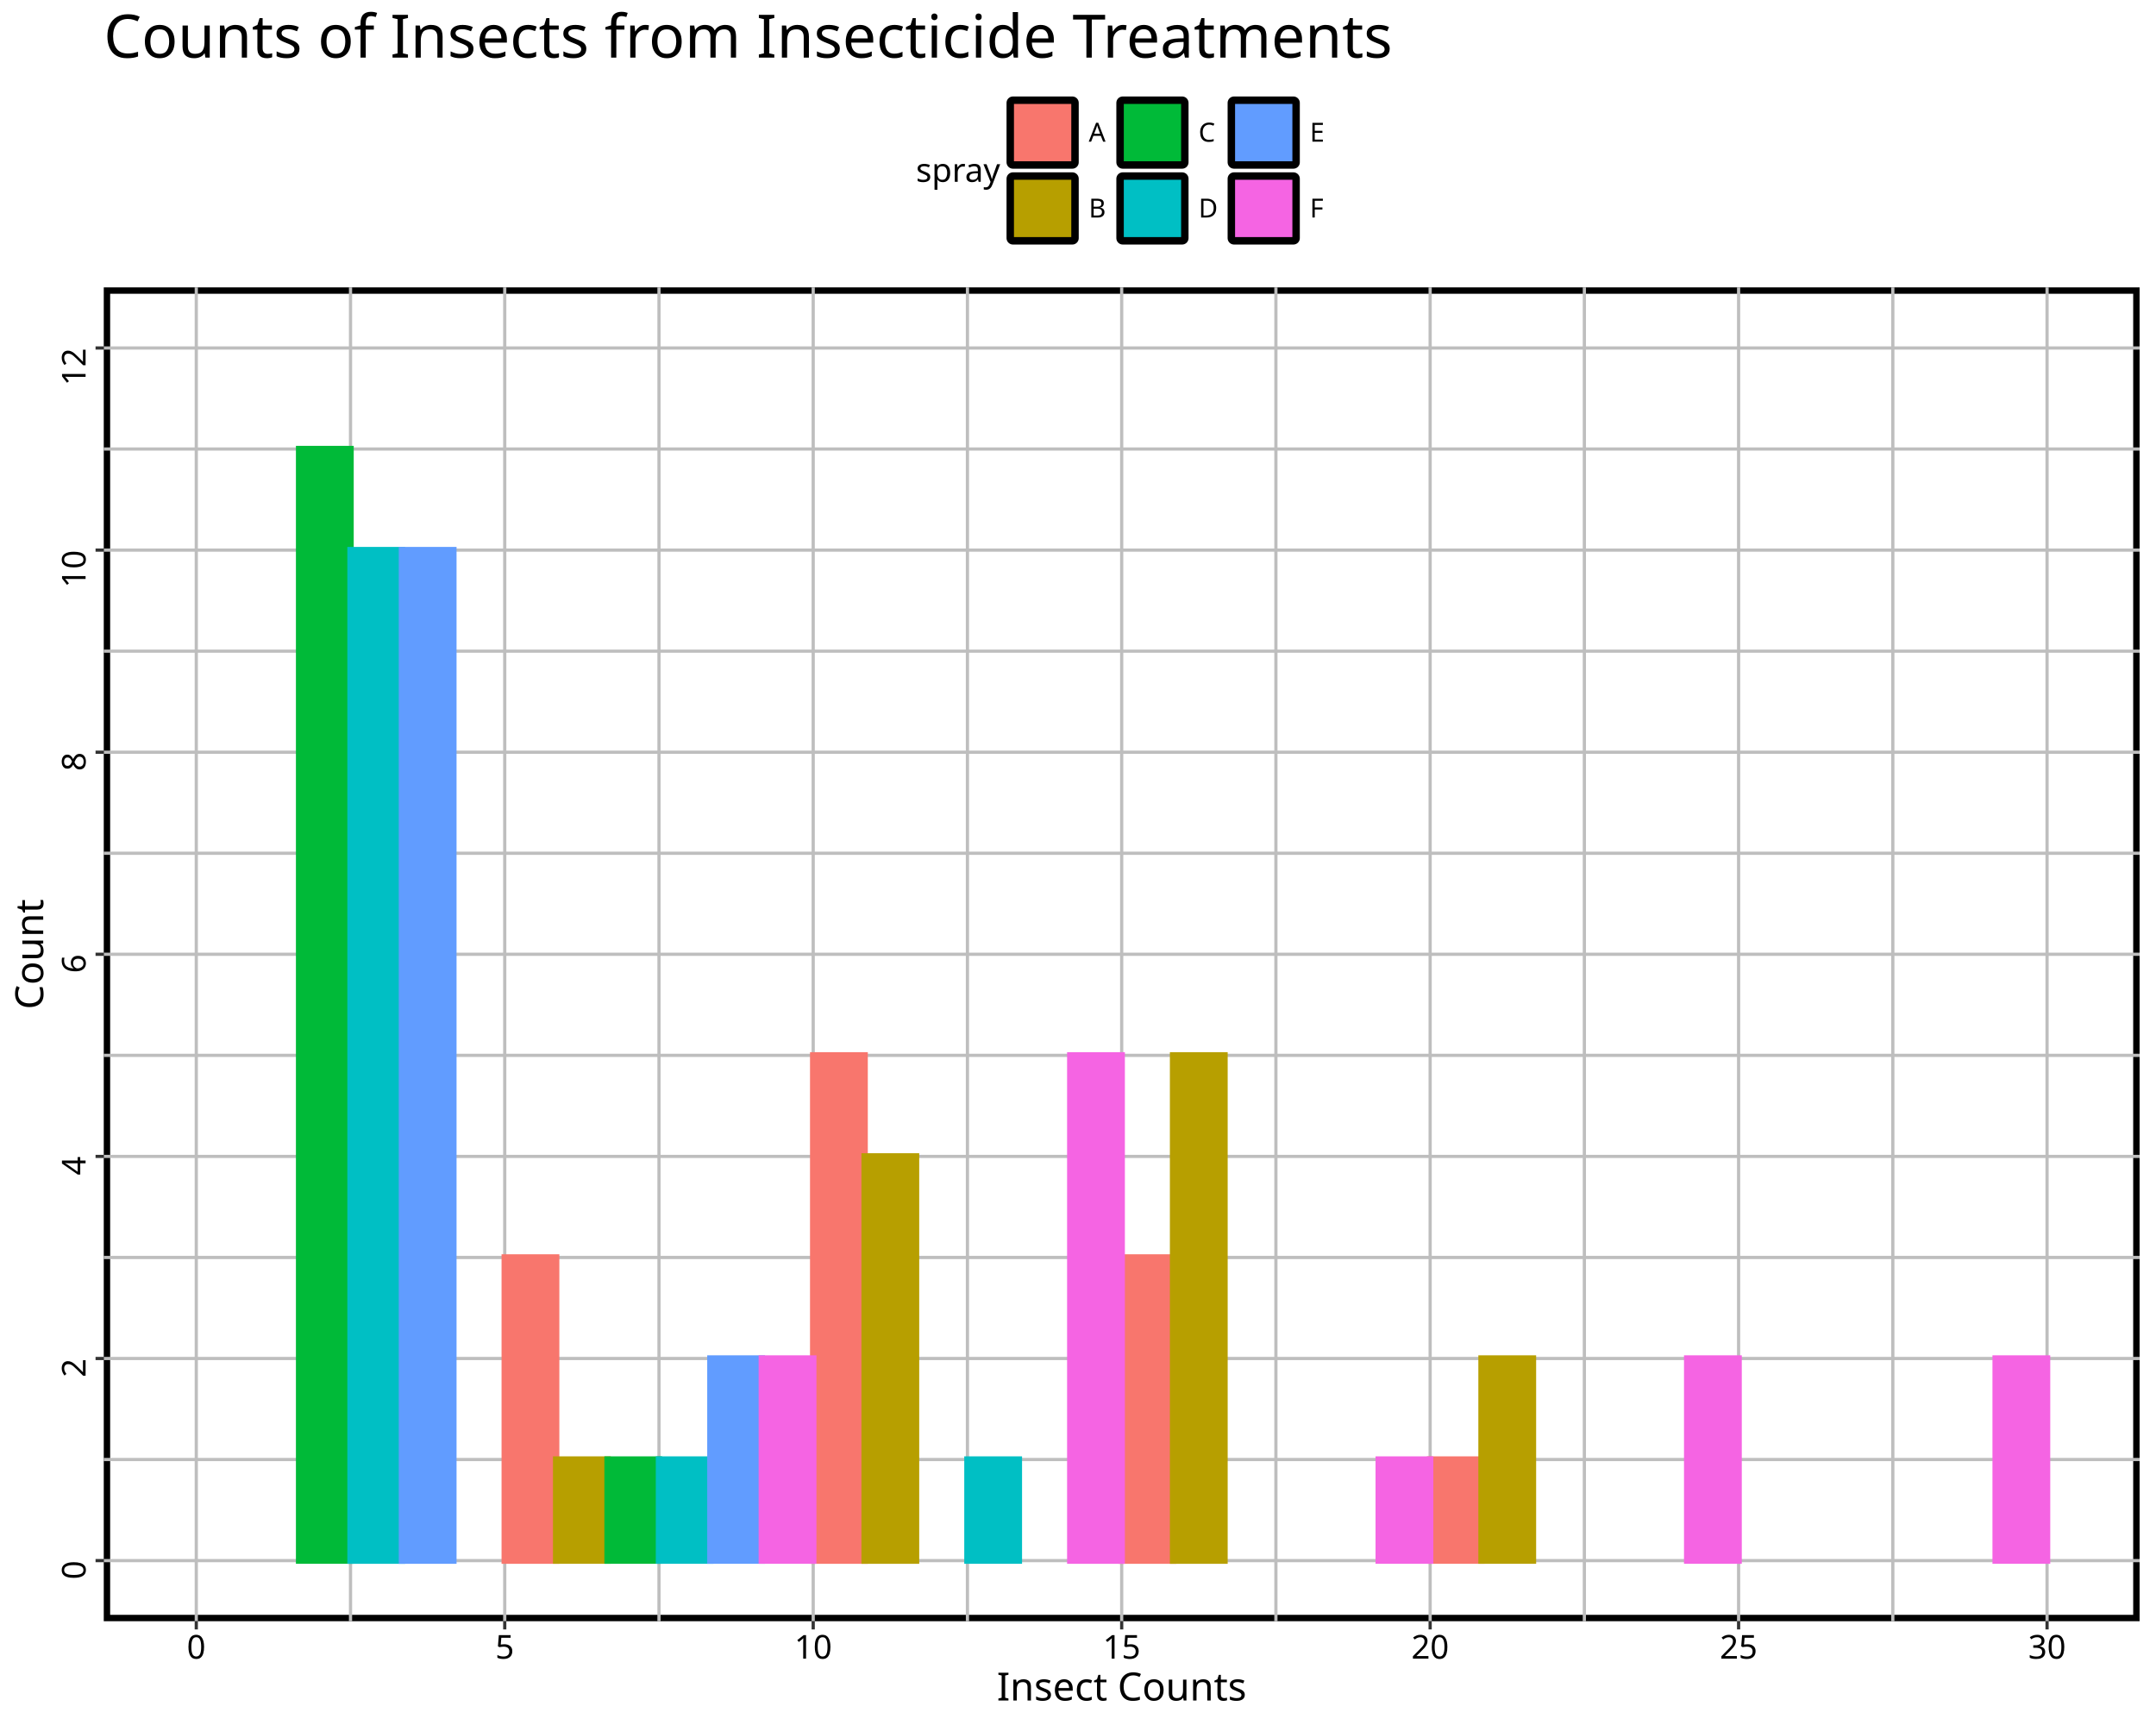
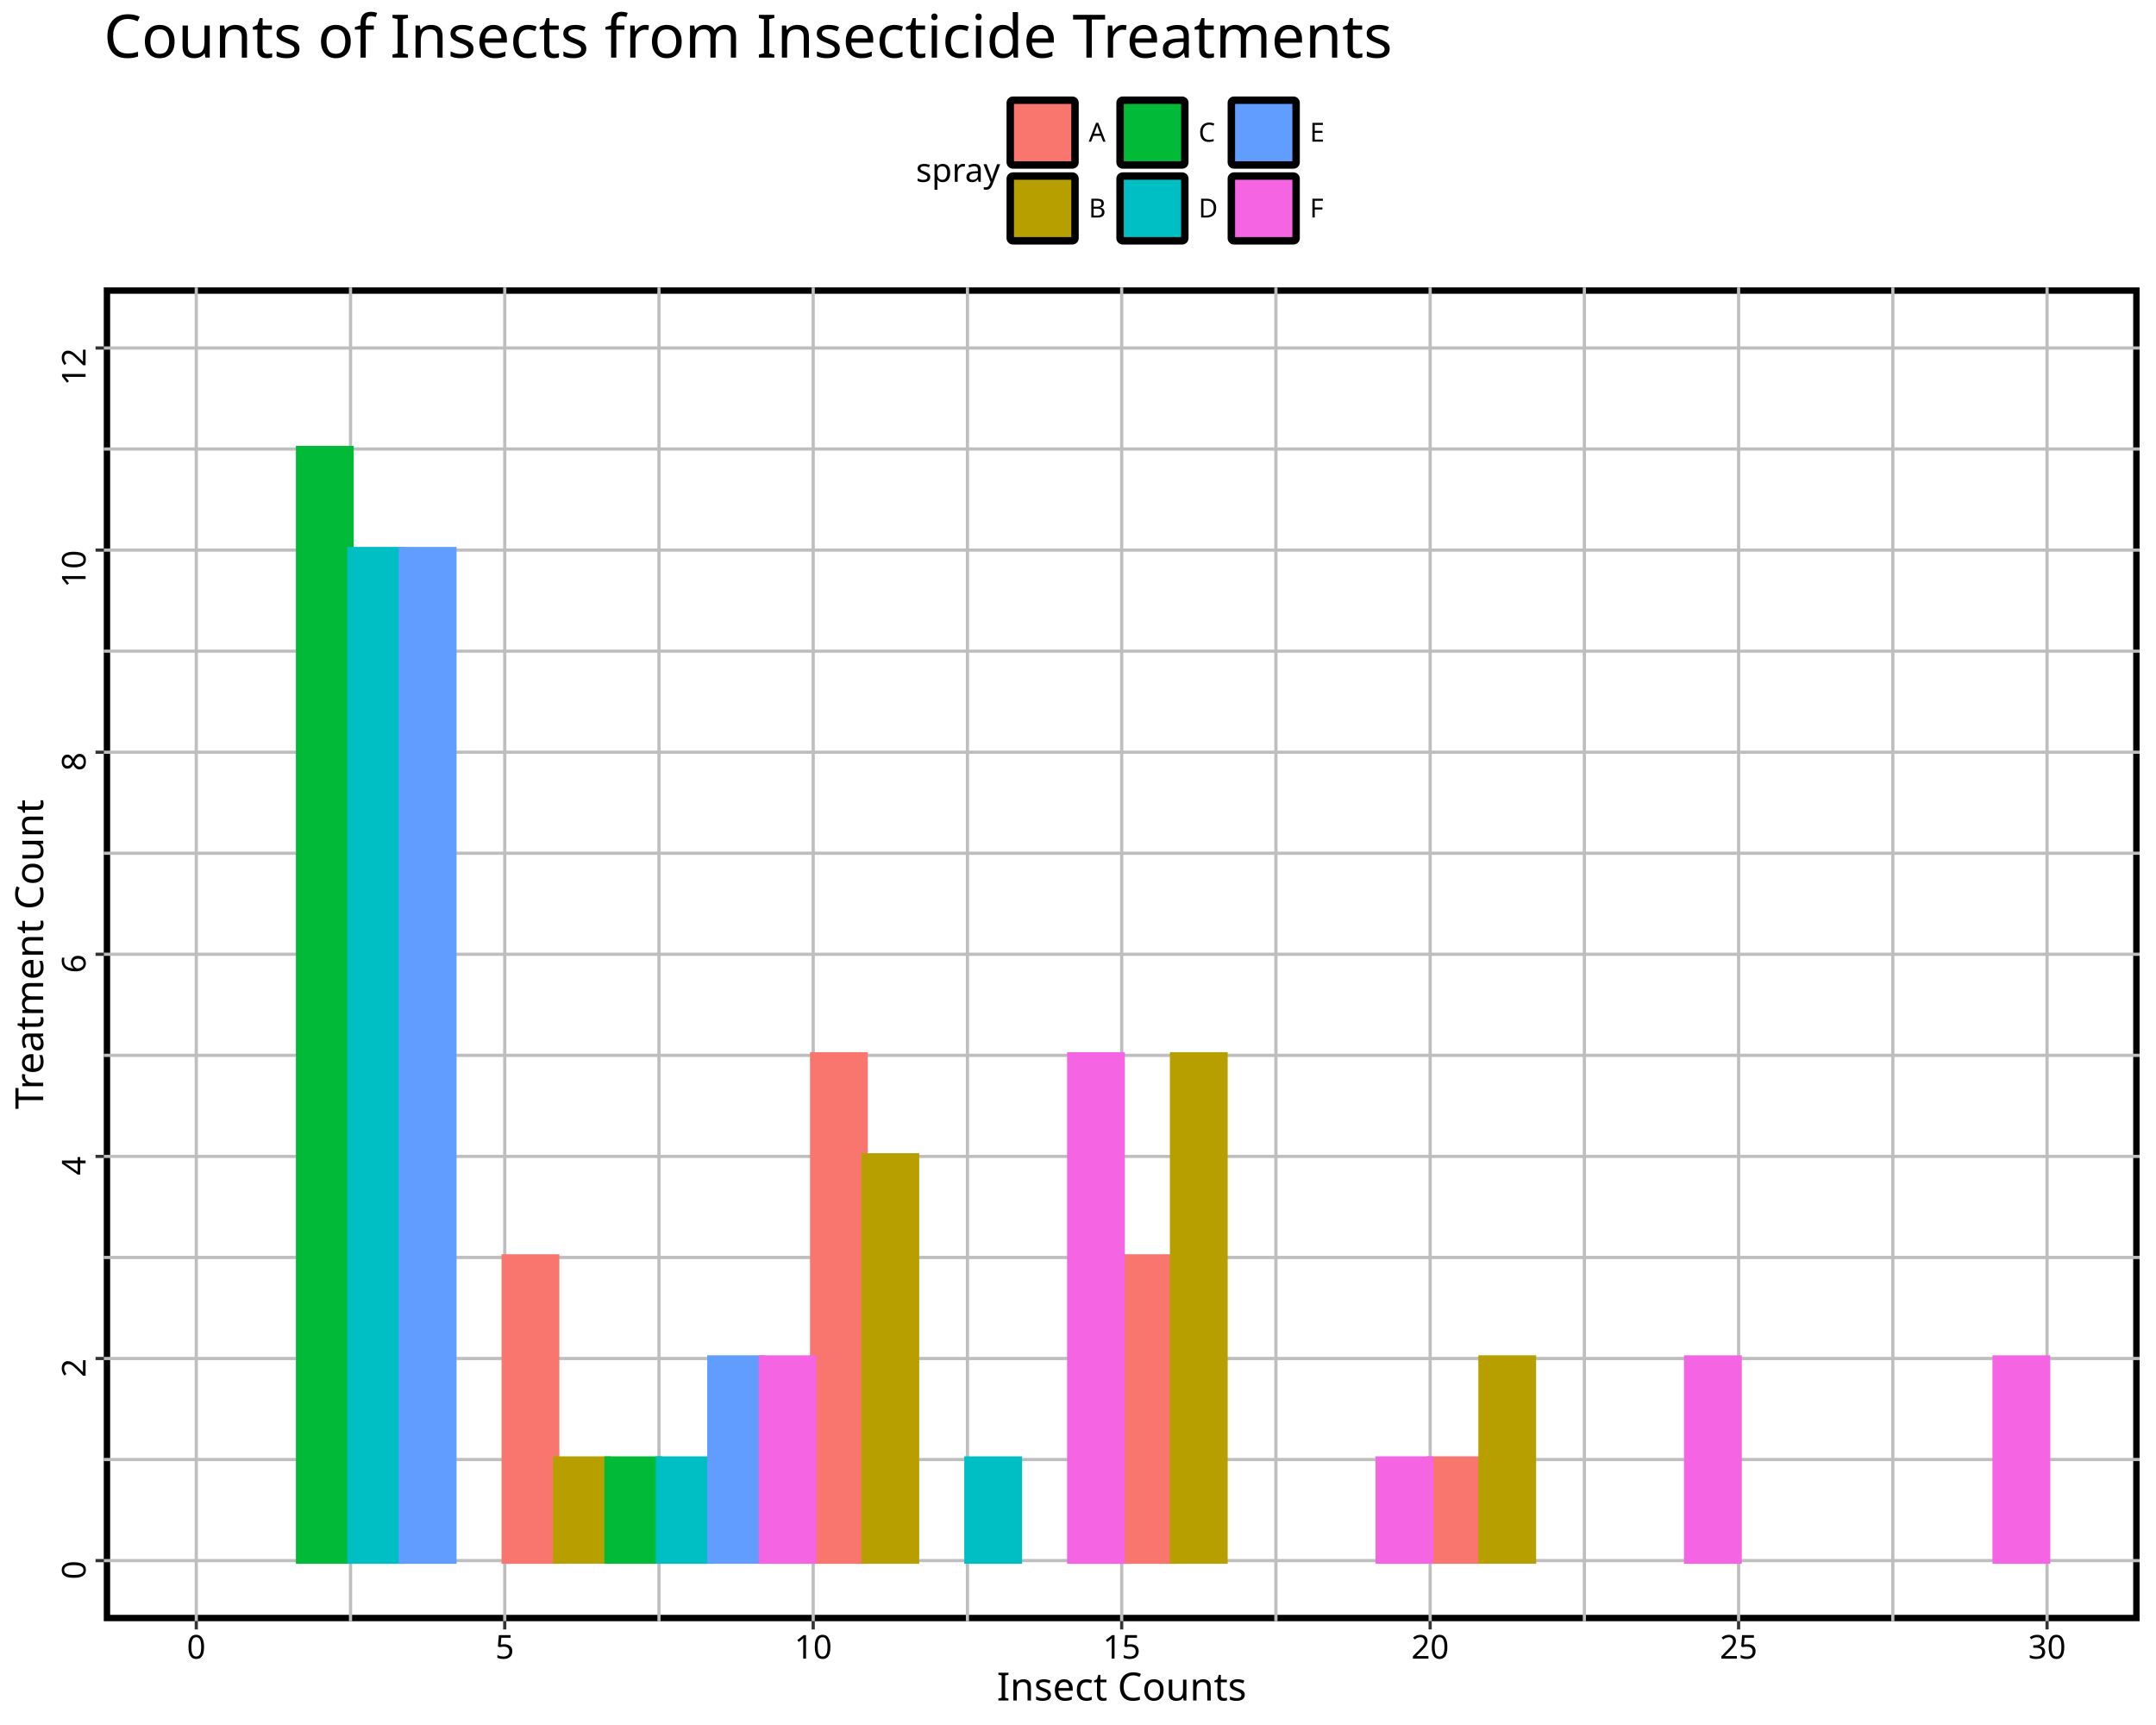
<svg xmlns="http://www.w3.org/2000/svg" class="svglite" data-engine-version="2.0" width="720.00pt" height="576.00pt" viewBox="0 0 720.00 576.00">
  <defs>
    <style type="text/css">
    .svglite line, .svglite polyline, .svglite polygon, .svglite path, .svglite rect, .svglite circle {
      fill: none;
      stroke: #000000;
      stroke-linecap: round;
      stroke-linejoin: round;
      stroke-miterlimit: 10.00;
    }
  </style>
  </defs>
  <rect width="100%" height="100%" style="stroke: none; fill: #FFFFFF;" />
  <defs>
    <clipPath id="cpMC4wMHw3MjAuMDB8MC4wMHw1NzYuMDA=">
      <rect x="0.00" y="0.00" width="720.00" height="576.00" />
    </clipPath>
  </defs>
  <g clip-path="url(#cpMC4wMHw3MjAuMDB8MC4wMHw1NzYuMDA=)">
    <rect x="0.00" y="0.00" width="720.00" height="576.00" style="stroke-width: 1.07; stroke: #FFFFFF; fill: #FFFFFF;" />
  </g>
  <defs>
    <clipPath id="cpMzQuNjV8NzE0LjUyfDk1Ljk2fDU0MS4zNQ==">
      <rect x="34.65" y="95.96" width="679.87" height="445.39" />
    </clipPath>
  </defs>
  <g clip-path="url(#cpMzQuNjV8NzE0LjUyfDk1Ljk2fDU0MS4zNQ==)">
    <rect x="34.65" y="95.96" width="679.87" height="445.39" style="stroke-width: 4.27; fill: #FFFFFF;" />
    <polyline points="34.65,487.36 714.52,487.36 " style="stroke-width: 1.07; stroke: #BEBEBE; stroke-linecap: butt;" />
    <polyline points="34.65,419.88 714.52,419.88 " style="stroke-width: 1.07; stroke: #BEBEBE; stroke-linecap: butt;" />
    <polyline points="34.65,352.40 714.52,352.40 " style="stroke-width: 1.07; stroke: #BEBEBE; stroke-linecap: butt;" />
    <polyline points="34.65,284.91 714.52,284.91 " style="stroke-width: 1.07; stroke: #BEBEBE; stroke-linecap: butt;" />
    <polyline points="34.65,217.43 714.52,217.43 " style="stroke-width: 1.07; stroke: #BEBEBE; stroke-linecap: butt;" />
    <polyline points="34.65,149.94 714.52,149.94 " style="stroke-width: 1.07; stroke: #BEBEBE; stroke-linecap: butt;" />
    <polyline points="117.06,541.35 117.06,95.96 " style="stroke-width: 1.07; stroke: #BEBEBE; stroke-linecap: butt;" />
    <polyline points="220.07,541.35 220.07,95.96 " style="stroke-width: 1.07; stroke: #BEBEBE; stroke-linecap: butt;" />
    <polyline points="323.08,541.35 323.08,95.96 " style="stroke-width: 1.07; stroke: #BEBEBE; stroke-linecap: butt;" />
    <polyline points="426.09,541.35 426.09,95.96 " style="stroke-width: 1.07; stroke: #BEBEBE; stroke-linecap: butt;" />
    <polyline points="529.10,541.35 529.10,95.96 " style="stroke-width: 1.07; stroke: #BEBEBE; stroke-linecap: butt;" />
    <polyline points="632.11,541.35 632.11,95.96 " style="stroke-width: 1.07; stroke: #BEBEBE; stroke-linecap: butt;" />
    <polyline points="34.65,521.10 714.52,521.10 " style="stroke-width: 1.07; stroke: #BEBEBE; stroke-linecap: butt;" />
    <polyline points="34.65,453.62 714.52,453.62 " style="stroke-width: 1.07; stroke: #BEBEBE; stroke-linecap: butt;" />
    <polyline points="34.65,386.14 714.52,386.14 " style="stroke-width: 1.07; stroke: #BEBEBE; stroke-linecap: butt;" />
    <polyline points="34.65,318.65 714.52,318.65 " style="stroke-width: 1.07; stroke: #BEBEBE; stroke-linecap: butt;" />
    <polyline points="34.65,251.17 714.52,251.17 " style="stroke-width: 1.07; stroke: #BEBEBE; stroke-linecap: butt;" />
    <polyline points="34.65,183.69 714.52,183.69 " style="stroke-width: 1.07; stroke: #BEBEBE; stroke-linecap: butt;" />
    <polyline points="34.65,116.20 714.52,116.20 " style="stroke-width: 1.07; stroke: #BEBEBE; stroke-linecap: butt;" />
    <polyline points="65.55,541.35 65.55,95.96 " style="stroke-width: 1.07; stroke: #BEBEBE; stroke-linecap: butt;" />
    <polyline points="168.56,541.35 168.56,95.96 " style="stroke-width: 1.07; stroke: #BEBEBE; stroke-linecap: butt;" />
    <polyline points="271.57,541.35 271.57,95.96 " style="stroke-width: 1.07; stroke: #BEBEBE; stroke-linecap: butt;" />
    <polyline points="374.59,541.35 374.59,95.96 " style="stroke-width: 1.07; stroke: #BEBEBE; stroke-linecap: butt;" />
    <polyline points="477.60,541.35 477.60,95.96 " style="stroke-width: 1.07; stroke: #BEBEBE; stroke-linecap: butt;" />
    <polyline points="580.61,541.35 580.61,95.96 " style="stroke-width: 1.07; stroke: #BEBEBE; stroke-linecap: butt;" />
    <polyline points="683.62,541.35 683.62,95.96 " style="stroke-width: 1.07; stroke: #BEBEBE; stroke-linecap: butt;" />
    <rect x="65.55" y="521.10" width="17.17" height="0.00" style="stroke-width: 2.13; stroke: #F8766D; stroke-linecap: butt; stroke-linejoin: miter; fill: #F8766D;" />
    <rect x="168.56" y="419.88" width="17.17" height="101.23" style="stroke-width: 2.13; stroke: #F8766D; stroke-linecap: butt; stroke-linejoin: miter; fill: #F8766D;" />
    <rect x="271.57" y="352.40" width="17.17" height="168.71" style="stroke-width: 2.13; stroke: #F8766D; stroke-linecap: butt; stroke-linejoin: miter; fill: #F8766D;" />
    <rect x="374.59" y="419.88" width="17.17" height="101.23" style="stroke-width: 2.13; stroke: #F8766D; stroke-linecap: butt; stroke-linejoin: miter; fill: #F8766D;" />
    <rect x="477.60" y="487.36" width="17.17" height="33.74" style="stroke-width: 2.13; stroke: #F8766D; stroke-linecap: butt; stroke-linejoin: miter; fill: #F8766D;" />
    <rect x="580.61" y="521.10" width="17.17" height="0.00" style="stroke-width: 2.13; stroke: #F8766D; stroke-linecap: butt; stroke-linejoin: miter; fill: #F8766D;" />
    <rect x="82.72" y="521.10" width="17.17" height="0.00" style="stroke-width: 2.13; stroke: #B79F00; stroke-linecap: butt; stroke-linejoin: miter; fill: #B79F00;" />
    <rect x="185.73" y="487.36" width="17.17" height="33.74" style="stroke-width: 2.13; stroke: #B79F00; stroke-linecap: butt; stroke-linejoin: miter; fill: #B79F00;" />
    <rect x="288.74" y="386.14" width="17.17" height="134.97" style="stroke-width: 2.13; stroke: #B79F00; stroke-linecap: butt; stroke-linejoin: miter; fill: #B79F00;" />
    <rect x="391.75" y="352.40" width="17.17" height="168.71" style="stroke-width: 2.13; stroke: #B79F00; stroke-linecap: butt; stroke-linejoin: miter; fill: #B79F00;" />
    <rect x="494.76" y="453.62" width="17.17" height="67.48" style="stroke-width: 2.13; stroke: #B79F00; stroke-linecap: butt; stroke-linejoin: miter; fill: #B79F00;" />
    <rect x="597.78" y="521.10" width="17.17" height="0.00" style="stroke-width: 2.13; stroke: #B79F00; stroke-linecap: butt; stroke-linejoin: miter; fill: #B79F00;" />
    <rect x="99.89" y="149.94" width="17.17" height="371.16" style="stroke-width: 2.13; stroke: #00BA38; stroke-linecap: butt; stroke-linejoin: miter; fill: #00BA38;" />
    <rect x="202.90" y="487.36" width="17.17" height="33.74" style="stroke-width: 2.13; stroke: #00BA38; stroke-linecap: butt; stroke-linejoin: miter; fill: #00BA38;" />
    <rect x="305.91" y="521.10" width="17.17" height="0.00" style="stroke-width: 2.13; stroke: #00BA38; stroke-linecap: butt; stroke-linejoin: miter; fill: #00BA38;" />
    <rect x="408.92" y="521.10" width="17.17" height="0.00" style="stroke-width: 2.13; stroke: #00BA38; stroke-linecap: butt; stroke-linejoin: miter; fill: #00BA38;" />
    <rect x="511.93" y="521.10" width="17.17" height="0.00" style="stroke-width: 2.13; stroke: #00BA38; stroke-linecap: butt; stroke-linejoin: miter; fill: #00BA38;" />
    <rect x="614.94" y="521.10" width="17.17" height="0.00" style="stroke-width: 2.13; stroke: #00BA38; stroke-linecap: butt; stroke-linejoin: miter; fill: #00BA38;" />
    <rect x="117.06" y="183.69" width="17.17" height="337.42" style="stroke-width: 2.13; stroke: #00BFC4; stroke-linecap: butt; stroke-linejoin: miter; fill: #00BFC4;" />
    <rect x="220.07" y="487.36" width="17.17" height="33.74" style="stroke-width: 2.13; stroke: #00BFC4; stroke-linecap: butt; stroke-linejoin: miter; fill: #00BFC4;" />
    <rect x="323.08" y="487.36" width="17.17" height="33.74" style="stroke-width: 2.13; stroke: #00BFC4; stroke-linecap: butt; stroke-linejoin: miter; fill: #00BFC4;" />
    <rect x="426.09" y="521.10" width="17.17" height="0.00" style="stroke-width: 2.13; stroke: #00BFC4; stroke-linecap: butt; stroke-linejoin: miter; fill: #00BFC4;" />
    <rect x="529.10" y="521.10" width="17.17" height="0.00" style="stroke-width: 2.13; stroke: #00BFC4; stroke-linecap: butt; stroke-linejoin: miter; fill: #00BFC4;" />
    <rect x="632.11" y="521.10" width="17.17" height="0.00" style="stroke-width: 2.13; stroke: #00BFC4; stroke-linecap: butt; stroke-linejoin: miter; fill: #00BFC4;" />
    <rect x="134.23" y="183.69" width="17.17" height="337.42" style="stroke-width: 2.13; stroke: #619CFF; stroke-linecap: butt; stroke-linejoin: miter; fill: #619CFF;" />
    <rect x="237.24" y="453.62" width="17.17" height="67.48" style="stroke-width: 2.13; stroke: #619CFF; stroke-linecap: butt; stroke-linejoin: miter; fill: #619CFF;" />
    <rect x="340.25" y="521.10" width="17.17" height="0.00" style="stroke-width: 2.13; stroke: #619CFF; stroke-linecap: butt; stroke-linejoin: miter; fill: #619CFF;" />
    <rect x="443.26" y="521.10" width="17.17" height="0.00" style="stroke-width: 2.13; stroke: #619CFF; stroke-linecap: butt; stroke-linejoin: miter; fill: #619CFF;" />
    <rect x="546.27" y="521.10" width="17.17" height="0.00" style="stroke-width: 2.13; stroke: #619CFF; stroke-linecap: butt; stroke-linejoin: miter; fill: #619CFF;" />
    <rect x="649.28" y="521.10" width="17.17" height="0.00" style="stroke-width: 2.13; stroke: #619CFF; stroke-linecap: butt; stroke-linejoin: miter; fill: #619CFF;" />
    <rect x="151.40" y="521.10" width="17.17" height="0.00" style="stroke-width: 2.13; stroke: #F564E3; stroke-linecap: butt; stroke-linejoin: miter; fill: #F564E3;" />
    <rect x="254.41" y="453.62" width="17.17" height="67.48" style="stroke-width: 2.13; stroke: #F564E3; stroke-linecap: butt; stroke-linejoin: miter; fill: #F564E3;" />
    <rect x="357.42" y="352.40" width="17.17" height="168.71" style="stroke-width: 2.13; stroke: #F564E3; stroke-linecap: butt; stroke-linejoin: miter; fill: #F564E3;" />
    <rect x="460.43" y="487.36" width="17.17" height="33.74" style="stroke-width: 2.13; stroke: #F564E3; stroke-linecap: butt; stroke-linejoin: miter; fill: #F564E3;" />
    <rect x="563.44" y="453.62" width="17.17" height="67.48" style="stroke-width: 2.13; stroke: #F564E3; stroke-linecap: butt; stroke-linejoin: miter; fill: #F564E3;" />
    <rect x="666.45" y="453.62" width="17.17" height="67.48" style="stroke-width: 2.13; stroke: #F564E3; stroke-linecap: butt; stroke-linejoin: miter; fill: #F564E3;" />
  </g>
  <g clip-path="url(#cpMC4wMHw3MjAuMDB8MC4wMHw1NzYuMDA=)">
    <text transform="translate(28.58,521.10) rotate(-90)" text-anchor="end" style="font-size: 11.00px; font-family: sans;" textLength="6.12px" lengthAdjust="spacingAndGlyphs">0</text>
    <text transform="translate(28.58,453.62) rotate(-90)" text-anchor="end" style="font-size: 11.00px; font-family: sans;" textLength="6.12px" lengthAdjust="spacingAndGlyphs">2</text>
    <text transform="translate(28.58,386.14) rotate(-90)" text-anchor="end" style="font-size: 11.00px; font-family: sans;" textLength="6.12px" lengthAdjust="spacingAndGlyphs">4</text>
    <text transform="translate(28.58,318.65) rotate(-90)" text-anchor="end" style="font-size: 11.00px; font-family: sans;" textLength="6.12px" lengthAdjust="spacingAndGlyphs">6</text>
    <text transform="translate(28.58,251.17) rotate(-90)" text-anchor="end" style="font-size: 11.00px; font-family: sans;" textLength="6.12px" lengthAdjust="spacingAndGlyphs">8</text>
    <text transform="translate(28.58,183.69) rotate(-90)" text-anchor="end" style="font-size: 11.00px; font-family: sans;" textLength="12.24px" lengthAdjust="spacingAndGlyphs">10</text>
    <text transform="translate(28.58,116.20) rotate(-90)" text-anchor="end" style="font-size: 11.00px; font-family: sans;" textLength="12.24px" lengthAdjust="spacingAndGlyphs">12</text>
    <polyline points="31.91,521.10 34.65,521.10 " style="stroke-width: 1.07; stroke: #333333; stroke-linecap: butt;" />
    <polyline points="31.91,453.62 34.65,453.62 " style="stroke-width: 1.07; stroke: #333333; stroke-linecap: butt;" />
    <polyline points="31.91,386.14 34.65,386.14 " style="stroke-width: 1.07; stroke: #333333; stroke-linecap: butt;" />
    <polyline points="31.91,318.65 34.65,318.65 " style="stroke-width: 1.07; stroke: #333333; stroke-linecap: butt;" />
    <polyline points="31.91,251.17 34.65,251.17 " style="stroke-width: 1.07; stroke: #333333; stroke-linecap: butt;" />
    <polyline points="31.91,183.69 34.65,183.69 " style="stroke-width: 1.07; stroke: #333333; stroke-linecap: butt;" />
    <polyline points="31.91,116.20 34.65,116.20 " style="stroke-width: 1.07; stroke: #333333; stroke-linecap: butt;" />
    <polyline points="65.55,544.09 65.55,541.35 " style="stroke-width: 1.07; stroke: #333333; stroke-linecap: butt;" />
    <polyline points="168.56,544.09 168.56,541.35 " style="stroke-width: 1.07; stroke: #333333; stroke-linecap: butt;" />
    <polyline points="271.57,544.09 271.57,541.35 " style="stroke-width: 1.07; stroke: #333333; stroke-linecap: butt;" />
    <polyline points="374.59,544.09 374.59,541.35 " style="stroke-width: 1.07; stroke: #333333; stroke-linecap: butt;" />
    <polyline points="477.60,544.09 477.60,541.35 " style="stroke-width: 1.07; stroke: #333333; stroke-linecap: butt;" />
    <polyline points="580.61,544.09 580.61,541.35 " style="stroke-width: 1.07; stroke: #333333; stroke-linecap: butt;" />
    <polyline points="683.62,544.09 683.62,541.35 " style="stroke-width: 1.07; stroke: #333333; stroke-linecap: butt;" />
    <text x="65.55" y="553.85" text-anchor="middle" style="font-size: 11.00px; font-family: sans;" textLength="6.12px" lengthAdjust="spacingAndGlyphs">0</text>
    <text x="168.56" y="553.85" text-anchor="middle" style="font-size: 11.00px; font-family: sans;" textLength="6.12px" lengthAdjust="spacingAndGlyphs">5</text>
    <text x="271.57" y="553.85" text-anchor="middle" style="font-size: 11.00px; font-family: sans;" textLength="12.24px" lengthAdjust="spacingAndGlyphs">10</text>
    <text x="374.59" y="553.85" text-anchor="middle" style="font-size: 11.00px; font-family: sans;" textLength="12.24px" lengthAdjust="spacingAndGlyphs">15</text>
    <text x="477.60" y="553.85" text-anchor="middle" style="font-size: 11.00px; font-family: sans;" textLength="12.24px" lengthAdjust="spacingAndGlyphs">20</text>
    <text x="580.61" y="553.85" text-anchor="middle" style="font-size: 11.00px; font-family: sans;" textLength="12.24px" lengthAdjust="spacingAndGlyphs">25</text>
    <text x="683.62" y="553.85" text-anchor="middle" style="font-size: 11.00px; font-family: sans;" textLength="12.24px" lengthAdjust="spacingAndGlyphs">30</text>
    <text x="374.59" y="567.82" text-anchor="middle" style="font-size: 13.00px; font-family: sans;" textLength="79.51px" lengthAdjust="spacingAndGlyphs">Insect Counts</text>
-     <text transform="translate(14.43,318.65) rotate(-90)" text-anchor="middle" style="font-size: 13.00px; font-family: sans;" textLength="34.69px" lengthAdjust="spacingAndGlyphs">Count</text>
+     <text transform="translate(14.43,318.65) rotate(-90)" text-anchor="middle" style="font-size: 13.00px; font-family: sans;" textLength="97.55px" lengthAdjust="spacingAndGlyphs">Treatment Count</text>
    <rect x="300.40" y="28.87" width="148.37" height="56.12" style="stroke-width: 1.07; stroke: none; fill: #FFFFFF;" />
    <text x="305.88" y="60.72" style="font-size: 11.00px; font-family: sans;" textLength="26.91px" lengthAdjust="spacingAndGlyphs">spray</text>
    <rect x="338.27" y="34.35" width="19.84" height="19.84" style="stroke-width: 4.27; fill: #FFFFFF;" />
    <rect x="339.68" y="35.77" width="17.01" height="17.01" style="stroke-width: 2.13; stroke: #F8766D; stroke-linecap: butt; stroke-linejoin: miter; fill: #F8766D;" />
    <rect x="338.27" y="59.68" width="19.84" height="19.84" style="stroke-width: 4.27; fill: #FFFFFF;" />
    <rect x="339.68" y="61.09" width="17.01" height="17.01" style="stroke-width: 2.13; stroke: #B79F00; stroke-linecap: butt; stroke-linejoin: miter; fill: #B79F00;" />
    <rect x="374.94" y="34.35" width="19.84" height="19.84" style="stroke-width: 4.27; fill: #FFFFFF;" />
    <rect x="376.36" y="35.77" width="17.01" height="17.01" style="stroke-width: 2.13; stroke: #00BA38; stroke-linecap: butt; stroke-linejoin: miter; fill: #00BA38;" />
    <rect x="374.94" y="59.68" width="19.84" height="19.84" style="stroke-width: 4.27; fill: #FFFFFF;" />
    <rect x="376.36" y="61.09" width="17.01" height="17.01" style="stroke-width: 2.13; stroke: #00BFC4; stroke-linecap: butt; stroke-linejoin: miter; fill: #00BFC4;" />
    <rect x="412.10" y="34.35" width="19.84" height="19.84" style="stroke-width: 4.27; fill: #FFFFFF;" />
    <rect x="413.52" y="35.77" width="17.01" height="17.01" style="stroke-width: 2.13; stroke: #619CFF; stroke-linecap: butt; stroke-linejoin: miter; fill: #619CFF;" />
    <rect x="412.10" y="59.68" width="19.84" height="19.84" style="stroke-width: 4.27; fill: #FFFFFF;" />
    <rect x="413.52" y="61.09" width="17.01" height="17.01" style="stroke-width: 2.13; stroke: #F564E3; stroke-linecap: butt; stroke-linejoin: miter; fill: #F564E3;" />
    <text x="363.59" y="47.30" style="font-size: 8.80px; font-family: sans;" textLength="5.87px" lengthAdjust="spacingAndGlyphs">A</text>
    <text x="363.59" y="72.63" style="font-size: 8.80px; font-family: sans;" textLength="5.87px" lengthAdjust="spacingAndGlyphs">B</text>
    <text x="400.26" y="47.30" style="font-size: 8.80px; font-family: sans;" textLength="6.36px" lengthAdjust="spacingAndGlyphs">C</text>
    <text x="400.26" y="72.63" style="font-size: 8.80px; font-family: sans;" textLength="6.36px" lengthAdjust="spacingAndGlyphs">D</text>
    <text x="437.42" y="47.30" style="font-size: 8.80px; font-family: sans;" textLength="5.87px" lengthAdjust="spacingAndGlyphs">E</text>
    <text x="437.42" y="72.63" style="font-size: 8.80px; font-family: sans;" textLength="5.38px" lengthAdjust="spacingAndGlyphs">F</text>
    <text x="34.65" y="19.24" style="font-size: 20.00px; font-family: sans;" textLength="406.91px" lengthAdjust="spacingAndGlyphs">Counts of Insects from Insecticide Treatments</text>
  </g>
</svg>
